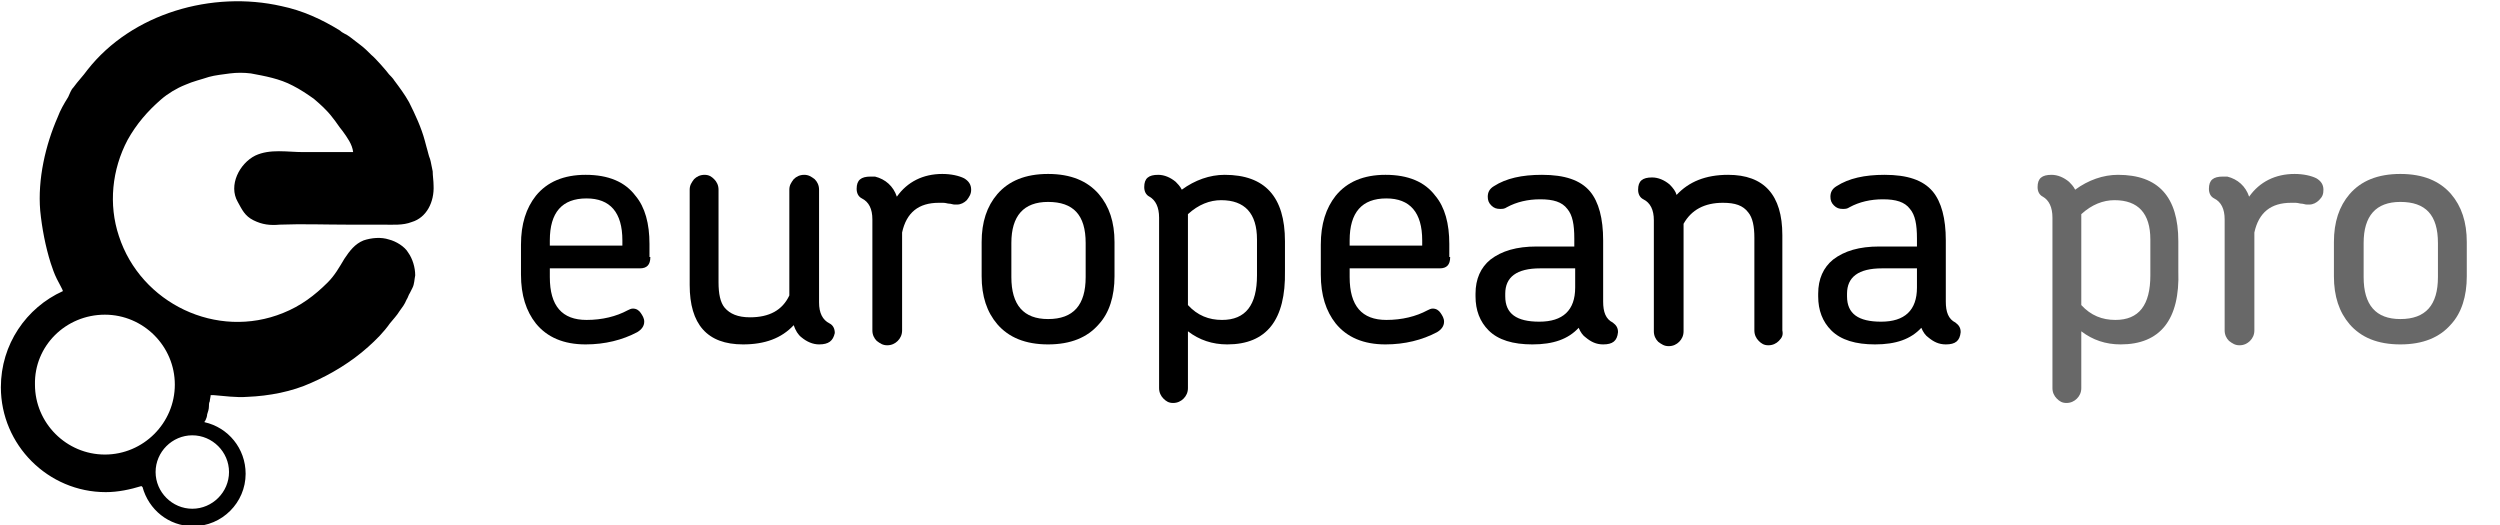
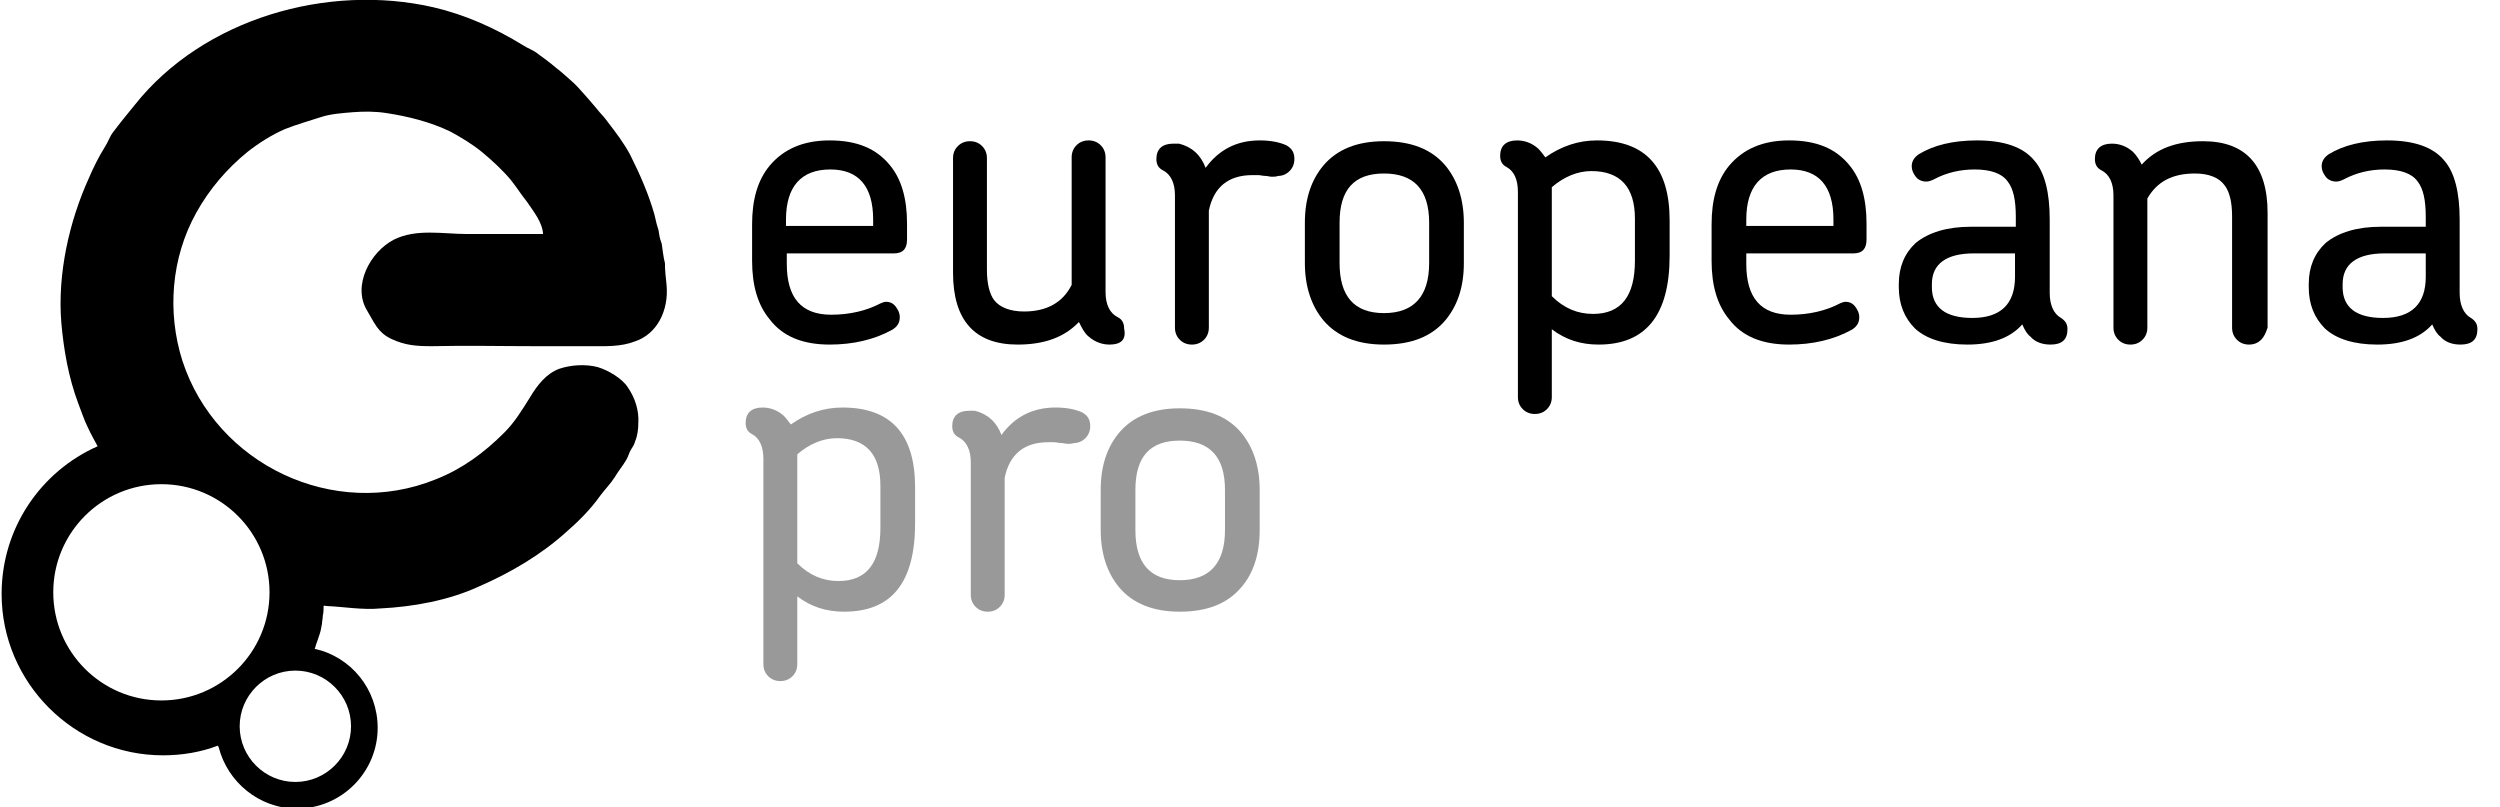
- <svg xmlns="http://www.w3.org/2000/svg" version="1.1" baseProfile="basic" id="Layer_1" x="0px" y="0px" viewBox="-363 232 286 60" xml:space="preserve">
-   <path d="M-322.8,249.5L-322.8,249.5L-322.8,249.5 M-351,268c4.4,0,8,3.6,8,8c0,4.4-3.6,8-8,8c-4.4,0-8-3.6-8-8  C-359.1,271.6-355.5,268-351,268 M-345.2,286c0-2.3,1.9-4.2,4.2-4.2c2.3,0,4.2,1.9,4.2,4.2c0,2.3-1.9,4.2-4.2,4.2  C-343.3,290.2-345.2,288.3-345.2,286 M-313.4,253.2c0-0.5-0.1-1.1-0.1-1.6c-0.1-0.4-0.2-1.1-0.3-1.4c-0.2-0.5-0.2-0.7-0.3-1  c-0.1-0.4-0.1-0.3-0.3-1.1c-0.4-1.5-1.1-3-1.8-4.4c-0.5-0.9-1.1-1.7-1.7-2.5c-0.1-0.2-0.5-0.6-0.6-0.7c-0.2-0.3-1.6-1.9-2-2.2  c-0.4-0.4-0.8-0.8-1.2-1.1c-0.4-0.3-0.9-0.7-1.3-1c-0.4-0.3-0.8-0.4-1.1-0.7c-2.1-1.3-4.3-2.3-6.7-2.8c-7.9-1.8-17.1,0.8-22.2,7.3  c-0.5,0.7-1.1,1.3-1.6,2c-0.3,0.3-0.4,0.7-0.6,1.1c-0.5,0.8-0.9,1.5-1.2,2.3c-1.4,3.2-2.3,7.1-2,10.7c0.2,2,0.6,4.1,1.2,6  c0.2,0.6,0.4,1.2,0.7,1.8c0.2,0.4,0.7,1.3,0.7,1.4c-4.2,1.9-7.1,6.1-7.1,11c0,6.6,5.4,12,12,12c1.4,0,2.8-0.3,4.1-0.7  c0,0,0,0.1,0.1,0.1c0.7,2.6,3,4.5,5.8,4.5c3.3,0,6-2.7,6-6c0-2.9-2-5.3-4.7-5.9c0-0.1,0-0.1,0.1-0.2c0.1-0.2,0.2-0.5,0.2-0.7  c0.1-0.3,0.2-0.6,0.2-0.9c0-0.2,0-0.4,0.1-0.6c0-0.2,0.1-0.5,0.1-0.7c0.1,0,0.1,0,0.3,0c1.3,0.1,2.6,0.3,3.9,0.2  c2.5-0.1,5.1-0.6,7.3-1.6c2.3-1,4.6-2.4,6.5-4.1c0.9-0.8,1.8-1.7,2.5-2.7c0.4-0.5,0.8-0.9,1.1-1.4c0.3-0.4,0.6-0.8,0.8-1.3  c0.2-0.3,0.2-0.5,0.4-0.8c0.1-0.2,0.2-0.4,0.3-0.6c0.2-0.4,0.2-0.9,0.3-1.4c0-0.9-0.3-1.9-0.8-2.6c-0.4-0.7-1.4-1.3-2.2-1.5  c-0.9-0.3-2-0.2-2.9,0.1c-1,0.4-1.6,1.2-2.2,2.1c-0.6,1-1.1,1.9-1.9,2.7c-1.5,1.5-3.1,2.7-5.1,3.5c-7.6,3.1-16.3-1.1-18.8-8.8  c-1.2-3.6-0.8-7.6,1-11c1-1.8,2.3-3.3,3.8-4.6c0.8-0.7,1.8-1.3,2.8-1.7c0.9-0.4,1.8-0.6,2.7-0.9c0.7-0.2,1.7-0.3,2.4-0.4  c0.8-0.1,1.6-0.1,2.4,0c1.6,0.3,3.3,0.6,4.8,1.4c0.8,0.4,1.7,1,2.4,1.5c0.7,0.6,1.5,1.3,2.1,2.1c0.5,0.6,0.7,1,1.2,1.6  c0.5,0.7,1.1,1.5,1.2,2.4c-1.9,0-3.8,0-5.7,0c-1.8,0-3.8-0.4-5.5,0.4c-1.8,0.9-3.1,3.4-2,5.3c0.5,0.9,0.8,1.6,1.8,2.1  c1,0.5,1.9,0.6,3,0.5c2.6-0.1,5.2,0,7.8,0h4c1.1,0,2.3,0.1,3.3-0.3C-314.2,256.9-313.3,255.1-313.4,253.2" />
+ <svg xmlns="http://www.w3.org/2000/svg" version="1.1" baseProfile="tiny" id="Layer_1" x="0px" y="0px" viewBox="-363 231 309.8 100" xml:space="preserve">
+   <path d="M-296,260.1h0.1H-296 M-343,291c7.4,0,13.4,6,13.4,13.4c0,7.4-6,13.4-13.4,13.4c-7.4,0-13.4-6-13.4-13.4  C-356.4,297-350.4,291-343,291 M-333.3,321c0-3.8,3.1-6.9,6.9-6.9c3.8,0,6.9,3.1,6.9,6.9c0,3.8-3.1,6.9-6.9,6.9  C-330.2,327.9-333.3,324.8-333.3,321 M-280.4,266.3c-0.1-0.9-0.2-1.8-0.2-2.7c-0.2-0.7-0.3-1.8-0.4-2.4c-0.3-0.8-0.3-1.1-0.4-1.7  c-0.2-0.6-0.2-0.6-0.5-1.9c-0.7-2.5-1.8-5-3-7.4c-0.8-1.5-1.8-2.8-2.8-4.1c-0.2-0.3-0.8-1-1-1.2c-0.4-0.5-2.6-3.1-3.3-3.7  c-0.7-0.6-1.3-1.2-2.1-1.8c-0.7-0.6-1.5-1.2-2.2-1.7c-0.6-0.5-1.3-0.7-1.9-1.1c-3.4-2.1-7.2-3.8-11.1-4.7c-13.1-3-28.5,1.4-37,12.1  c-0.9,1.1-1.8,2.2-2.7,3.4c-0.4,0.5-0.6,1.2-1,1.8c-0.8,1.3-1.4,2.5-2,3.9c-2.4,5.3-3.9,11.8-3.4,17.9c0.3,3.4,0.9,6.8,2.1,10  c0.4,1,0.7,2,1.2,3c0.3,0.7,1.1,2.1,1.2,2.3c-7,3.1-11.9,10.1-11.9,18.3c0,11,9,20,20,20c2.4,0,4.7-0.4,6.8-1.2  c0,0.1,0.1,0.1,0.1,0.2c1.1,4.3,5,7.6,9.7,7.6c5.5,0,10-4.5,10-10c0-4.8-3.3-8.8-7.8-9.8c0-0.1,0.1-0.2,0.1-0.3  c0.1-0.4,0.3-0.8,0.4-1.2c0.2-0.5,0.3-1,0.4-1.6c0-0.3,0.1-0.6,0.1-1c0.1-0.4,0.1-0.8,0.1-1.2c0.1-0.1,0.2,0,0.4,0  c2.2,0.1,4.4,0.5,6.6,0.3c4.1-0.2,8.5-1,12.2-2.7c3.9-1.7,7.7-3.9,10.9-6.8c1.5-1.3,3-2.8,4.2-4.5c0.6-0.8,1.3-1.5,1.8-2.3  c0.4-0.7,1-1.4,1.4-2.1c0.3-0.5,0.3-0.8,0.6-1.3c0.2-0.3,0.4-0.6,0.5-1c0.3-0.7,0.4-1.5,0.4-2.3c0.1-1.5-0.4-3.1-1.3-4.4  c-0.7-1.1-2.4-2.1-3.7-2.5c-1.5-0.4-3.3-0.3-4.8,0.2c-1.6,0.6-2.7,2-3.6,3.5c-1,1.6-1.9,3.1-3.2,4.4c-2.5,2.5-5.2,4.5-8.5,5.8  c-12.6,5.1-27.2-1.8-31.4-14.7c-1.9-6-1.4-12.7,1.7-18.3c1.6-2.9,3.8-5.5,6.4-7.6c1.4-1.1,3-2.1,4.6-2.8c1.5-0.6,3-1,4.5-1.5  c1.2-0.4,2.8-0.5,4-0.6c1.3-0.1,2.7-0.1,4,0.1c2.7,0.4,5.5,1.1,8,2.3c1.3,0.7,2.8,1.6,4,2.6c1.2,1,2.5,2.2,3.5,3.4  c0.8,1,1.2,1.7,2,2.7c0.8,1.2,1.9,2.5,2,4c-3.1,0-6.3,0-9.4,0c-3,0-6.3-0.7-9.1,0.7c-2.9,1.5-5.2,5.7-3.3,8.8c0.9,1.5,1.3,2.7,3,3.5  c1.7,0.8,3.1,0.9,5,0.9c4.3-0.1,8.6,0,12.9,0h6.7c1.9,0,3.8,0.1,5.6-0.6C-281.6,272.4-280.1,269.5-280.4,266.3" />
  <g>
-     <path d="M-288.6,261.4c0,0.9-0.4,1.3-1.2,1.3h-10.3v1c0,3.3,1.4,4.9,4.2,4.9c1.8,0,3.4-0.4,4.7-1.1c0.2-0.1,0.4-0.2,0.6-0.2   c0.4,0,0.7,0.2,0.9,0.5c0.2,0.3,0.4,0.6,0.4,1c0,0.5-0.3,0.9-0.8,1.2c-1.7,0.9-3.7,1.4-5.9,1.4c-2.5,0-4.4-0.8-5.7-2.4   c-1.1-1.4-1.7-3.2-1.7-5.6V260c0-2.4,0.6-4.2,1.7-5.6c1.3-1.6,3.2-2.4,5.7-2.4c2.6,0,4.5,0.8,5.7,2.4c1.1,1.3,1.6,3.2,1.6,5.5   V261.4z M-291.8,259.5c0-3.2-1.4-4.8-4.1-4.8c-2.8,0-4.2,1.6-4.2,4.8v0.6h8.3V259.5z" />
-     <path d="M-269.3,271.4c-0.7,0-1.4-0.3-2-0.8c-0.4-0.3-0.7-0.8-0.9-1.4c-1.4,1.5-3.3,2.2-5.8,2.2c-4.1,0-6.1-2.3-6.1-6.8v-10.9   c0-0.5,0.2-0.8,0.5-1.2c0.3-0.3,0.7-0.5,1.2-0.5c0.5,0,0.8,0.2,1.1,0.5c0.3,0.3,0.5,0.7,0.5,1.2v10.6c0,1.3,0.2,2.3,0.7,2.9   c0.6,0.7,1.5,1.1,2.9,1.1c2.2,0,3.7-0.8,4.5-2.5v-12.1c0-0.5,0.2-0.8,0.5-1.2c0.3-0.3,0.7-0.5,1.2-0.5c0.5,0,0.8,0.2,1.2,0.5   c0.3,0.3,0.5,0.7,0.5,1.2v12.9c0,1.2,0.4,2,1.2,2.4c0.4,0.2,0.6,0.6,0.6,1.1C-267.7,271-268.2,271.4-269.3,271.4z" />
-     <path d="M-253.8,255.4c-0.2,0-0.4-0.1-0.6-0.1s-0.4-0.1-0.7-0.1c-0.2,0-0.4,0-0.5,0c-2.3,0-3.7,1.1-4.2,3.4v11.2   c0,0.5-0.2,0.9-0.5,1.2c-0.3,0.3-0.7,0.5-1.2,0.5c-0.5,0-0.8-0.2-1.2-0.5c-0.3-0.3-0.5-0.7-0.5-1.2v-12.7c0-1.2-0.4-2-1.2-2.4   c-0.4-0.2-0.6-0.6-0.6-1.1c0-1,0.5-1.4,1.6-1.4c0.3,0,0.5,0,0.5,0c1.2,0.3,2.1,1.1,2.5,2.3c1.2-1.7,3-2.6,5.2-2.6   c1,0,1.9,0.2,2.5,0.5c0.5,0.3,0.8,0.7,0.8,1.3c0,0.5-0.2,0.8-0.5,1.2c-0.3,0.3-0.7,0.5-1.1,0.5   C-253.4,255.4-253.6,255.4-253.8,255.4z" />
-     <path d="M-237.3,269.1c-1.3,1.5-3.2,2.3-5.8,2.3c-2.6,0-4.5-0.8-5.8-2.3c-1.2-1.4-1.8-3.2-1.8-5.5v-3.9c0-2.3,0.6-4.1,1.8-5.5   c1.3-1.5,3.2-2.3,5.8-2.3c2.6,0,4.5,0.8,5.8,2.3c1.2,1.4,1.8,3.2,1.8,5.5v3.9C-235.5,265.9-236.1,267.8-237.3,269.1z M-238.8,259.8   c0-3.2-1.4-4.7-4.3-4.7c-2.8,0-4.2,1.6-4.2,4.7v3.9c0,3.2,1.4,4.8,4.2,4.8c2.9,0,4.3-1.6,4.3-4.8V259.8z" />
-     <path d="M-222.6,271.4c-1.7,0-3.2-0.5-4.5-1.5v6.5c0,0.5-0.2,0.9-0.5,1.2c-0.3,0.3-0.7,0.5-1.2,0.5s-0.8-0.2-1.1-0.5   c-0.3-0.3-0.5-0.7-0.5-1.2v-19.5c0-1.2-0.4-2-1.1-2.4c-0.4-0.2-0.6-0.6-0.6-1.1c0-1,0.5-1.4,1.6-1.4c0.7,0,1.4,0.3,2,0.8   c0.2,0.2,0.5,0.5,0.7,0.9c1.5-1.1,3.2-1.7,4.9-1.7c4.6,0,6.9,2.5,6.9,7.6v3.4C-215.9,268.6-218.1,271.4-222.6,271.4z M-219.2,259.4   c0-3-1.4-4.5-4.1-4.5c-1.3,0-2.6,0.5-3.8,1.6v10.4c1.1,1.2,2.4,1.7,3.9,1.7c2.7,0,4-1.7,4-5.1V259.4z" />
-     <path d="M-197.1,261.4c0,0.9-0.4,1.3-1.2,1.3h-10.3v1c0,3.3,1.4,4.9,4.2,4.9c1.8,0,3.4-0.4,4.7-1.1c0.2-0.1,0.4-0.2,0.6-0.2   c0.4,0,0.7,0.2,0.9,0.5c0.2,0.3,0.4,0.6,0.4,1c0,0.5-0.3,0.9-0.8,1.2c-1.7,0.9-3.7,1.4-5.9,1.4c-2.5,0-4.4-0.8-5.7-2.4   c-1.1-1.4-1.7-3.2-1.7-5.6V260c0-2.4,0.6-4.2,1.7-5.6c1.3-1.6,3.2-2.4,5.7-2.4c2.6,0,4.5,0.8,5.7,2.4c1.1,1.3,1.6,3.2,1.6,5.5   V261.4z M-200.3,259.5c0-3.2-1.4-4.8-4.1-4.8c-2.8,0-4.2,1.6-4.2,4.8v0.6h8.3V259.5z" />
-     <path d="M-179.6,271.4c-0.8,0-1.4-0.3-2-0.8c-0.3-0.2-0.6-0.6-0.8-1.1c-1.2,1.3-2.9,1.9-5.3,1.9c-2.2,0-3.9-0.5-5-1.6   c-1-1-1.5-2.3-1.5-3.9v-0.3c0-1.7,0.6-3,1.7-3.9c1.3-1,3-1.5,5.3-1.5h4.3v-0.9c0-1.6-0.2-2.7-0.8-3.4c-0.6-0.8-1.6-1.1-3.1-1.1   c-1.4,0-2.7,0.3-3.8,0.9c-0.3,0.2-0.5,0.2-0.8,0.2c-0.4,0-0.7-0.1-1-0.4c-0.3-0.3-0.4-0.6-0.4-1c0-0.5,0.2-0.9,0.7-1.2   c1.4-0.9,3.2-1.3,5.5-1.3c2.6,0,4.4,0.6,5.5,1.9c1,1.2,1.5,3.1,1.5,5.6v7c0,1.2,0.3,2,1.1,2.4c0.4,0.3,0.6,0.6,0.6,1.1   C-178,271-178.5,271.4-179.6,271.4z M-182.9,262.7h-3.9c-2.7,0-4,1-4,2.9v0.3c0,2,1.3,2.9,3.9,2.9c2.7,0,4.1-1.3,4.1-3.9V262.7z" />
-     <path d="M-159.5,271c-0.3,0.3-0.7,0.5-1.2,0.5c-0.5,0-0.8-0.2-1.1-0.5c-0.3-0.3-0.5-0.7-0.5-1.2v-10.6c0-1.3-0.2-2.3-0.7-2.9   c-0.6-0.8-1.5-1.1-2.9-1.1c-2.1,0-3.6,0.8-4.5,2.4v12.3c0,0.5-0.2,0.9-0.5,1.2s-0.7,0.5-1.2,0.5c-0.5,0-0.8-0.2-1.2-0.5   c-0.3-0.3-0.5-0.7-0.5-1.2v-12.7c0-1.2-0.4-2-1.2-2.4c-0.4-0.2-0.6-0.6-0.6-1.1c0-1,0.5-1.4,1.6-1.4c0.7,0,1.4,0.3,2,0.8   c0.4,0.4,0.7,0.8,0.8,1.2c1.4-1.5,3.3-2.3,5.9-2.3c4.1,0,6.2,2.3,6.2,6.9v10.9C-159,270.3-159.1,270.6-159.5,271z" />
-     <path d="M-140.4,271.4c-0.8,0-1.4-0.3-2-0.8c-0.3-0.2-0.6-0.6-0.8-1.1c-1.2,1.3-2.9,1.9-5.3,1.9c-2.2,0-3.9-0.5-5-1.6   c-1-1-1.5-2.3-1.5-3.9v-0.3c0-1.7,0.6-3,1.7-3.9c1.3-1,3-1.5,5.3-1.5h4.3v-0.9c0-1.6-0.2-2.7-0.8-3.4c-0.6-0.8-1.6-1.1-3.1-1.1   c-1.4,0-2.7,0.3-3.8,0.9c-0.3,0.2-0.5,0.2-0.8,0.2c-0.4,0-0.7-0.1-1-0.4c-0.3-0.3-0.4-0.6-0.4-1c0-0.5,0.2-0.9,0.7-1.2   c1.4-0.9,3.2-1.3,5.5-1.3c2.6,0,4.4,0.6,5.5,1.9c1,1.2,1.5,3.1,1.5,5.6v7c0,1.2,0.3,2,1.1,2.4c0.4,0.3,0.6,0.6,0.6,1.1   C-138.8,271-139.3,271.4-140.4,271.4z M-143.8,262.7h-3.9c-2.7,0-4,1-4,2.9v0.3c0,2,1.3,2.9,3.9,2.9c2.7,0,4.1-1.3,4.1-3.9V262.7z" />
-     <path fill="#686868" d="M-120.4,271.4c-1.7,0-3.2-0.5-4.5-1.5v6.5c0,0.5-0.2,0.9-0.5,1.2c-0.3,0.3-0.7,0.5-1.2,0.5   s-0.8-0.2-1.1-0.5c-0.3-0.3-0.5-0.7-0.5-1.2v-19.5c0-1.2-0.4-2-1.1-2.4c-0.4-0.2-0.6-0.6-0.6-1.1c0-1,0.5-1.4,1.6-1.4   c0.7,0,1.4,0.3,2,0.8c0.2,0.2,0.5,0.5,0.7,0.9c1.5-1.1,3.2-1.7,4.9-1.7c4.6,0,6.9,2.5,6.9,7.6v3.4   C-113.6,268.6-115.9,271.4-120.4,271.4z M-117,259.4c0-3-1.4-4.5-4.1-4.5c-1.3,0-2.6,0.5-3.8,1.6v10.4c1.1,1.2,2.4,1.7,3.9,1.7   c2.7,0,4-1.7,4-5.1V259.4z" />
-     <path fill="#686868" d="M-99.1,255.4c-0.2,0-0.4-0.1-0.6-0.1c-0.2,0-0.4-0.1-0.7-0.1c-0.2,0-0.4,0-0.5,0c-2.3,0-3.7,1.1-4.2,3.4   v11.2c0,0.5-0.2,0.9-0.5,1.2s-0.7,0.5-1.2,0.5c-0.5,0-0.8-0.2-1.2-0.5c-0.3-0.3-0.5-0.7-0.5-1.2v-12.7c0-1.2-0.4-2-1.2-2.4   c-0.4-0.2-0.6-0.6-0.6-1.1c0-1,0.5-1.4,1.6-1.4c0.3,0,0.5,0,0.5,0c1.2,0.3,2.1,1.1,2.5,2.3c1.2-1.7,3-2.6,5.2-2.6   c1,0,1.9,0.2,2.5,0.5c0.5,0.3,0.8,0.7,0.8,1.3c0,0.5-0.1,0.8-0.5,1.2c-0.3,0.3-0.7,0.5-1.1,0.5C-98.7,255.4-98.9,255.4-99.1,255.4z   " />
-     <path fill="#686868" d="M-82.6,269.1c-1.3,1.5-3.2,2.3-5.8,2.3c-2.6,0-4.5-0.8-5.8-2.3c-1.2-1.4-1.8-3.2-1.8-5.5v-3.9   c0-2.3,0.6-4.1,1.8-5.5c1.3-1.5,3.2-2.3,5.8-2.3c2.6,0,4.5,0.8,5.8,2.3c1.2,1.4,1.8,3.2,1.8,5.5v3.9   C-80.8,265.9-81.4,267.8-82.6,269.1z M-84.1,259.8c0-3.2-1.4-4.7-4.3-4.7c-2.8,0-4.2,1.6-4.2,4.7v3.9c0,3.2,1.4,4.8,4.2,4.8   c2.9,0,4.3-1.6,4.3-4.8V259.8z" />
+     <path d="M-250.6,260.7c0,1.1-0.5,1.7-1.6,1.7h-13.3v1.3c0,4.2,1.8,6.3,5.5,6.3c2.3,0,4.4-0.5,6.1-1.4c0.2-0.1,0.5-0.2,0.7-0.2   c0.5,0,0.9,0.2,1.2,0.6c0.3,0.4,0.5,0.8,0.5,1.3c0,0.7-0.3,1.2-1,1.6c-2.2,1.2-4.8,1.8-7.7,1.8c-3.3,0-5.8-1-7.4-3.1   c-1.5-1.8-2.2-4.2-2.2-7.3v-4.5c0-3.1,0.7-5.5,2.2-7.3c1.7-2,4.1-3.1,7.4-3.1c3.4,0,5.8,1,7.5,3.1c1.4,1.7,2.1,4.1,2.1,7.2V260.7z    M-254.8,258.2c0-4.1-1.8-6.2-5.3-6.2c-3.6,0-5.5,2.1-5.5,6.2v0.8h10.8V258.2z" />
+     <path d="M-225.5,273.7c-0.9,0-1.8-0.3-2.6-1c-0.5-0.4-0.8-1-1.2-1.8c-1.8,1.9-4.3,2.8-7.6,2.8c-5.3,0-8-3-8-8.9v-14.2   c0-0.6,0.2-1.1,0.6-1.5c0.4-0.4,0.9-0.6,1.5-0.6c0.6,0,1.1,0.2,1.5,0.6c0.4,0.4,0.6,0.9,0.6,1.5v13.8c0,1.7,0.3,3,0.9,3.8   c0.7,0.9,2,1.4,3.7,1.4c2.8,0,4.8-1.1,5.9-3.3v-15.8c0-0.6,0.2-1.1,0.6-1.5c0.4-0.4,0.9-0.6,1.5-0.6s1.1,0.2,1.5,0.6   c0.4,0.4,0.6,0.9,0.6,1.5v16.7c0,1.5,0.5,2.6,1.5,3.1c0.6,0.3,0.8,0.8,0.8,1.4C-223.4,273.1-224.1,273.7-225.5,273.7z" />
+     <path d="M-205.4,252.9c-0.3,0-0.5-0.1-0.8-0.1s-0.6-0.1-0.9-0.1c-0.3,0-0.5,0-0.7,0c-3,0-4.8,1.5-5.4,4.4v14.5   c0,0.6-0.2,1.1-0.6,1.5c-0.4,0.4-0.9,0.6-1.5,0.6c-0.6,0-1.1-0.2-1.5-0.6c-0.4-0.4-0.6-0.9-0.6-1.5v-16.4c0-1.5-0.5-2.6-1.5-3.1   c-0.6-0.3-0.8-0.8-0.8-1.4c0-1.2,0.7-1.9,2.1-1.9c0.4,0,0.6,0,0.7,0c1.6,0.4,2.7,1.4,3.3,3c1.6-2.2,3.8-3.4,6.7-3.4   c1.3,0,2.4,0.2,3.3,0.6c0.7,0.4,1,0.9,1,1.7c0,0.6-0.2,1.1-0.6,1.5c-0.4,0.4-0.9,0.6-1.4,0.6C-204.9,252.9-205.1,252.9-205.4,252.9   z" />
+     <path d="M-183.9,270.7c-1.7,2-4.2,3-7.6,3c-3.3,0-5.8-1-7.5-3c-1.5-1.8-2.3-4.2-2.3-7.1v-5c0-3,0.8-5.3,2.3-7.1c1.7-2,4.2-3,7.5-3   c3.4,0,5.9,1,7.6,3c1.5,1.8,2.3,4.2,2.3,7.1v5C-181.6,266.6-182.4,268.9-183.9,270.7z M-185.9,258.6c0-4.1-1.9-6.1-5.6-6.1   c-3.7,0-5.5,2-5.5,6.1v5c0,4.1,1.8,6.2,5.5,6.2c3.7,0,5.6-2.1,5.6-6.2V258.6z" />
+     <path d="M-164.9,273.7c-2.2,0-4.1-0.6-5.8-1.9v8.4c0,0.6-0.2,1.1-0.6,1.5c-0.4,0.4-0.9,0.6-1.5,0.6c-0.6,0-1.1-0.2-1.5-0.6   c-0.4-0.4-0.6-0.9-0.6-1.5v-25.4c0-1.6-0.5-2.6-1.4-3.1c-0.6-0.3-0.8-0.8-0.8-1.4c0-1.2,0.7-1.9,2.1-1.9c0.9,0,1.8,0.3,2.6,1   c0.3,0.3,0.6,0.7,0.9,1.1c2-1.4,4.1-2.1,6.4-2.1c6,0,9,3.3,9,9.9v4.4C-156.1,270.1-159.1,273.7-164.9,273.7z M-160.4,258.1   c0-3.9-1.8-5.9-5.4-5.9c-1.7,0-3.4,0.7-4.9,2v13.5c1.5,1.5,3.2,2.2,5.1,2.2c3.5,0,5.2-2.2,5.2-6.6V258.1z" />
+     <path d="M-131.7,260.7c0,1.1-0.5,1.7-1.6,1.7h-13.3v1.3c0,4.2,1.8,6.3,5.5,6.3c2.3,0,4.4-0.5,6.1-1.4c0.2-0.1,0.5-0.2,0.7-0.2   c0.5,0,0.9,0.2,1.2,0.6c0.3,0.4,0.5,0.8,0.5,1.3c0,0.7-0.3,1.2-1,1.6c-2.2,1.2-4.8,1.8-7.7,1.8c-3.3,0-5.8-1-7.4-3.1   c-1.5-1.8-2.2-4.2-2.2-7.3v-4.5c0-3.1,0.7-5.5,2.2-7.3c1.7-2,4.1-3.1,7.4-3.1c3.4,0,5.8,1,7.5,3.1c1.4,1.7,2.1,4.1,2.1,7.2V260.7z    M-135.8,258.2c0-4.1-1.8-6.2-5.3-6.2c-3.6,0-5.5,2.1-5.5,6.2v0.8h10.8V258.2z" />
+     <path d="M-108.9,273.7c-1,0-1.9-0.3-2.5-1c-0.4-0.3-0.7-0.8-1-1.5c-1.5,1.7-3.8,2.5-6.8,2.5c-2.9,0-5.1-0.7-6.5-2   c-1.3-1.3-2-3-2-5.1v-0.4c0-2.1,0.7-3.8,2.1-5.1c1.6-1.3,3.9-2,6.8-2h5.6v-1.2c0-2.1-0.3-3.5-1-4.4c-0.7-1-2.1-1.5-4.1-1.5   c-1.8,0-3.5,0.4-5,1.2c-0.4,0.2-0.7,0.3-1,0.3c-0.5,0-1-0.2-1.3-0.6c-0.3-0.4-0.5-0.8-0.5-1.3c0-0.6,0.3-1.1,0.9-1.5   c1.8-1.1,4.2-1.7,7.2-1.7c3.3,0,5.7,0.8,7.1,2.5c1.3,1.5,1.9,4,1.9,7.3v9.1c0,1.5,0.5,2.6,1.4,3.1c0.6,0.4,0.8,0.8,0.8,1.4   C-106.8,273.1-107.5,273.7-108.9,273.7z M-113.3,262.4h-5.1c-3.4,0-5.2,1.3-5.2,3.8v0.4c0,2.5,1.7,3.8,5,3.8c3.5,0,5.3-1.7,5.3-5.1   V262.4z" />
+     <path d="M-82.8,273.1c-0.4,0.4-0.9,0.6-1.5,0.6c-0.6,0-1.1-0.2-1.5-0.6c-0.4-0.4-0.6-0.9-0.6-1.5v-13.8c0-1.7-0.3-3-0.9-3.8   c-0.7-1-2-1.5-3.7-1.5c-2.8,0-4.7,1-5.9,3.1v16c0,0.6-0.2,1.1-0.6,1.5c-0.4,0.4-0.9,0.6-1.5,0.6c-0.6,0-1.1-0.2-1.5-0.6   c-0.4-0.4-0.6-0.9-0.6-1.5v-16.4c0-1.5-0.5-2.6-1.5-3.1c-0.6-0.3-0.8-0.8-0.8-1.4c0-1.2,0.7-1.9,2.1-1.9c0.9,0,1.8,0.3,2.6,1   c0.5,0.5,0.8,1,1.1,1.6c1.8-2,4.3-2.9,7.6-2.9c5.3,0,8,3,8,8.9v14.2C-82.2,272.2-82.4,272.7-82.8,273.1z" />
+     <path d="M-58.1,273.7c-1,0-1.9-0.3-2.5-1c-0.4-0.3-0.7-0.8-1-1.5c-1.5,1.7-3.8,2.5-6.8,2.5c-2.9,0-5.1-0.7-6.5-2   c-1.3-1.3-2-3-2-5.1v-0.4c0-2.1,0.7-3.8,2.1-5.1c1.6-1.3,3.9-2,6.8-2h5.6v-1.2c0-2.1-0.3-3.5-1-4.4c-0.7-1-2.1-1.5-4.1-1.5   c-1.8,0-3.5,0.4-5,1.2c-0.4,0.2-0.7,0.3-1,0.3c-0.5,0-1-0.2-1.3-0.6c-0.3-0.4-0.5-0.8-0.5-1.3c0-0.6,0.3-1.1,0.9-1.5   c1.8-1.1,4.2-1.7,7.2-1.7c3.3,0,5.7,0.8,7.1,2.5c1.3,1.5,1.9,4,1.9,7.3v9.1c0,1.5,0.5,2.6,1.4,3.1c0.6,0.4,0.8,0.8,0.8,1.4   C-56,273.1-56.7,273.7-58.1,273.7z M-62.4,262.4h-5.1c-3.4,0-5.2,1.3-5.2,3.8v0.4c0,2.5,1.7,3.8,5,3.8c3.5,0,5.3-1.7,5.3-5.1V262.4   z" />
+     <path fill="#999999" d="M-258.4,306.8c-2.2,0-4.1-0.6-5.8-1.9v8.4c0,0.6-0.2,1.1-0.6,1.5c-0.4,0.4-0.9,0.6-1.5,0.6   s-1.1-0.2-1.5-0.6c-0.4-0.4-0.6-0.9-0.6-1.5v-25.4c0-1.6-0.5-2.6-1.4-3.1c-0.6-0.3-0.8-0.8-0.8-1.4c0-1.2,0.7-1.9,2.1-1.9   c0.9,0,1.8,0.3,2.6,1c0.3,0.3,0.6,0.7,0.9,1.1c2-1.4,4.1-2.1,6.4-2.1c6,0,9,3.3,9,9.9v4.4C-249.6,303.2-252.5,306.8-258.4,306.8z    M-253.9,291.2c0-3.9-1.8-5.9-5.4-5.9c-1.7,0-3.4,0.7-4.9,2v13.5c1.5,1.5,3.2,2.2,5.1,2.2c3.5,0,5.2-2.2,5.2-6.6V291.2z" />
+     <path fill="#999999" d="M-230.7,286c-0.3,0-0.5-0.1-0.8-0.1s-0.6-0.1-0.9-0.1c-0.3,0-0.5,0-0.7,0c-3,0-4.8,1.5-5.4,4.4v14.5   c0,0.6-0.2,1.1-0.6,1.5s-0.9,0.6-1.5,0.6c-0.6,0-1.1-0.2-1.5-0.6c-0.4-0.4-0.6-0.9-0.6-1.5v-16.4c0-1.5-0.5-2.6-1.5-3.1   c-0.6-0.3-0.8-0.8-0.8-1.4c0-1.2,0.7-1.9,2.1-1.9c0.4,0,0.6,0,0.7,0c1.6,0.4,2.7,1.4,3.3,3c1.6-2.2,3.8-3.4,6.7-3.4   c1.3,0,2.4,0.2,3.3,0.6c0.7,0.4,1,0.9,1,1.7c0,0.6-0.2,1.1-0.6,1.5c-0.4,0.4-0.9,0.6-1.4,0.6C-230.2,286-230.4,286-230.7,286z" />
+     <path fill="#999999" d="M-209.2,303.8c-1.7,2-4.2,3-7.6,3c-3.3,0-5.8-1-7.5-3c-1.5-1.8-2.3-4.2-2.3-7.1v-5c0-3,0.8-5.3,2.3-7.1   c1.7-2,4.2-3,7.5-3c3.4,0,5.9,1,7.6,3c1.5,1.8,2.3,4.2,2.3,7.1v5C-206.9,299.7-207.7,302.1-209.2,303.8z M-211.2,291.7   c0-4.1-1.9-6.1-5.6-6.1c-3.7,0-5.5,2-5.5,6.1v5c0,4.1,1.8,6.2,5.5,6.2c3.7,0,5.6-2.1,5.6-6.2V291.7z" />
  </g>
</svg>
